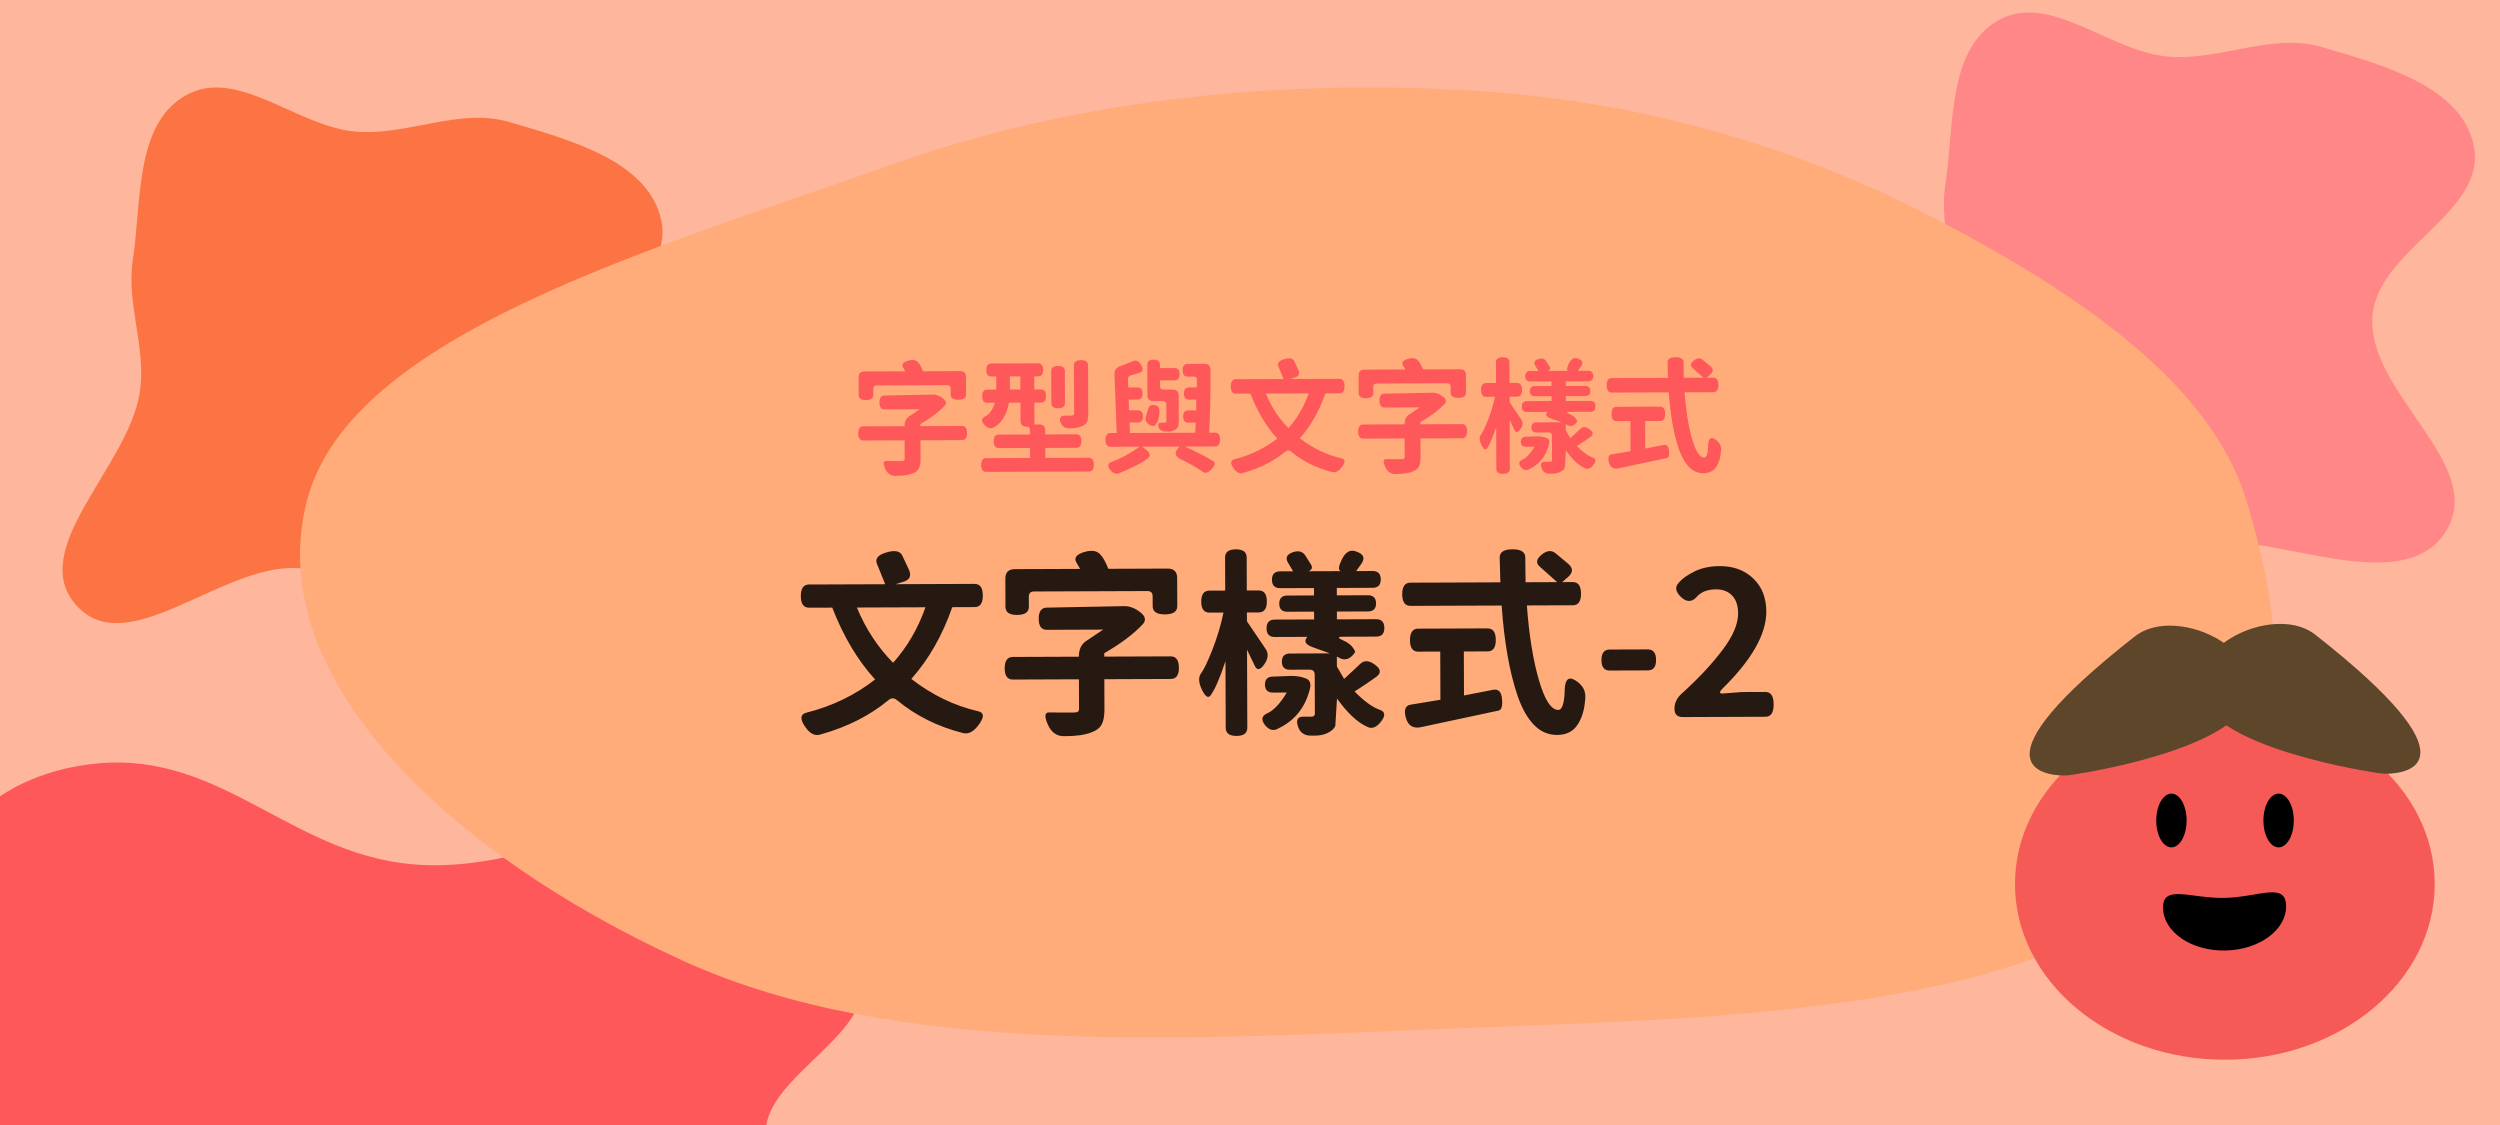
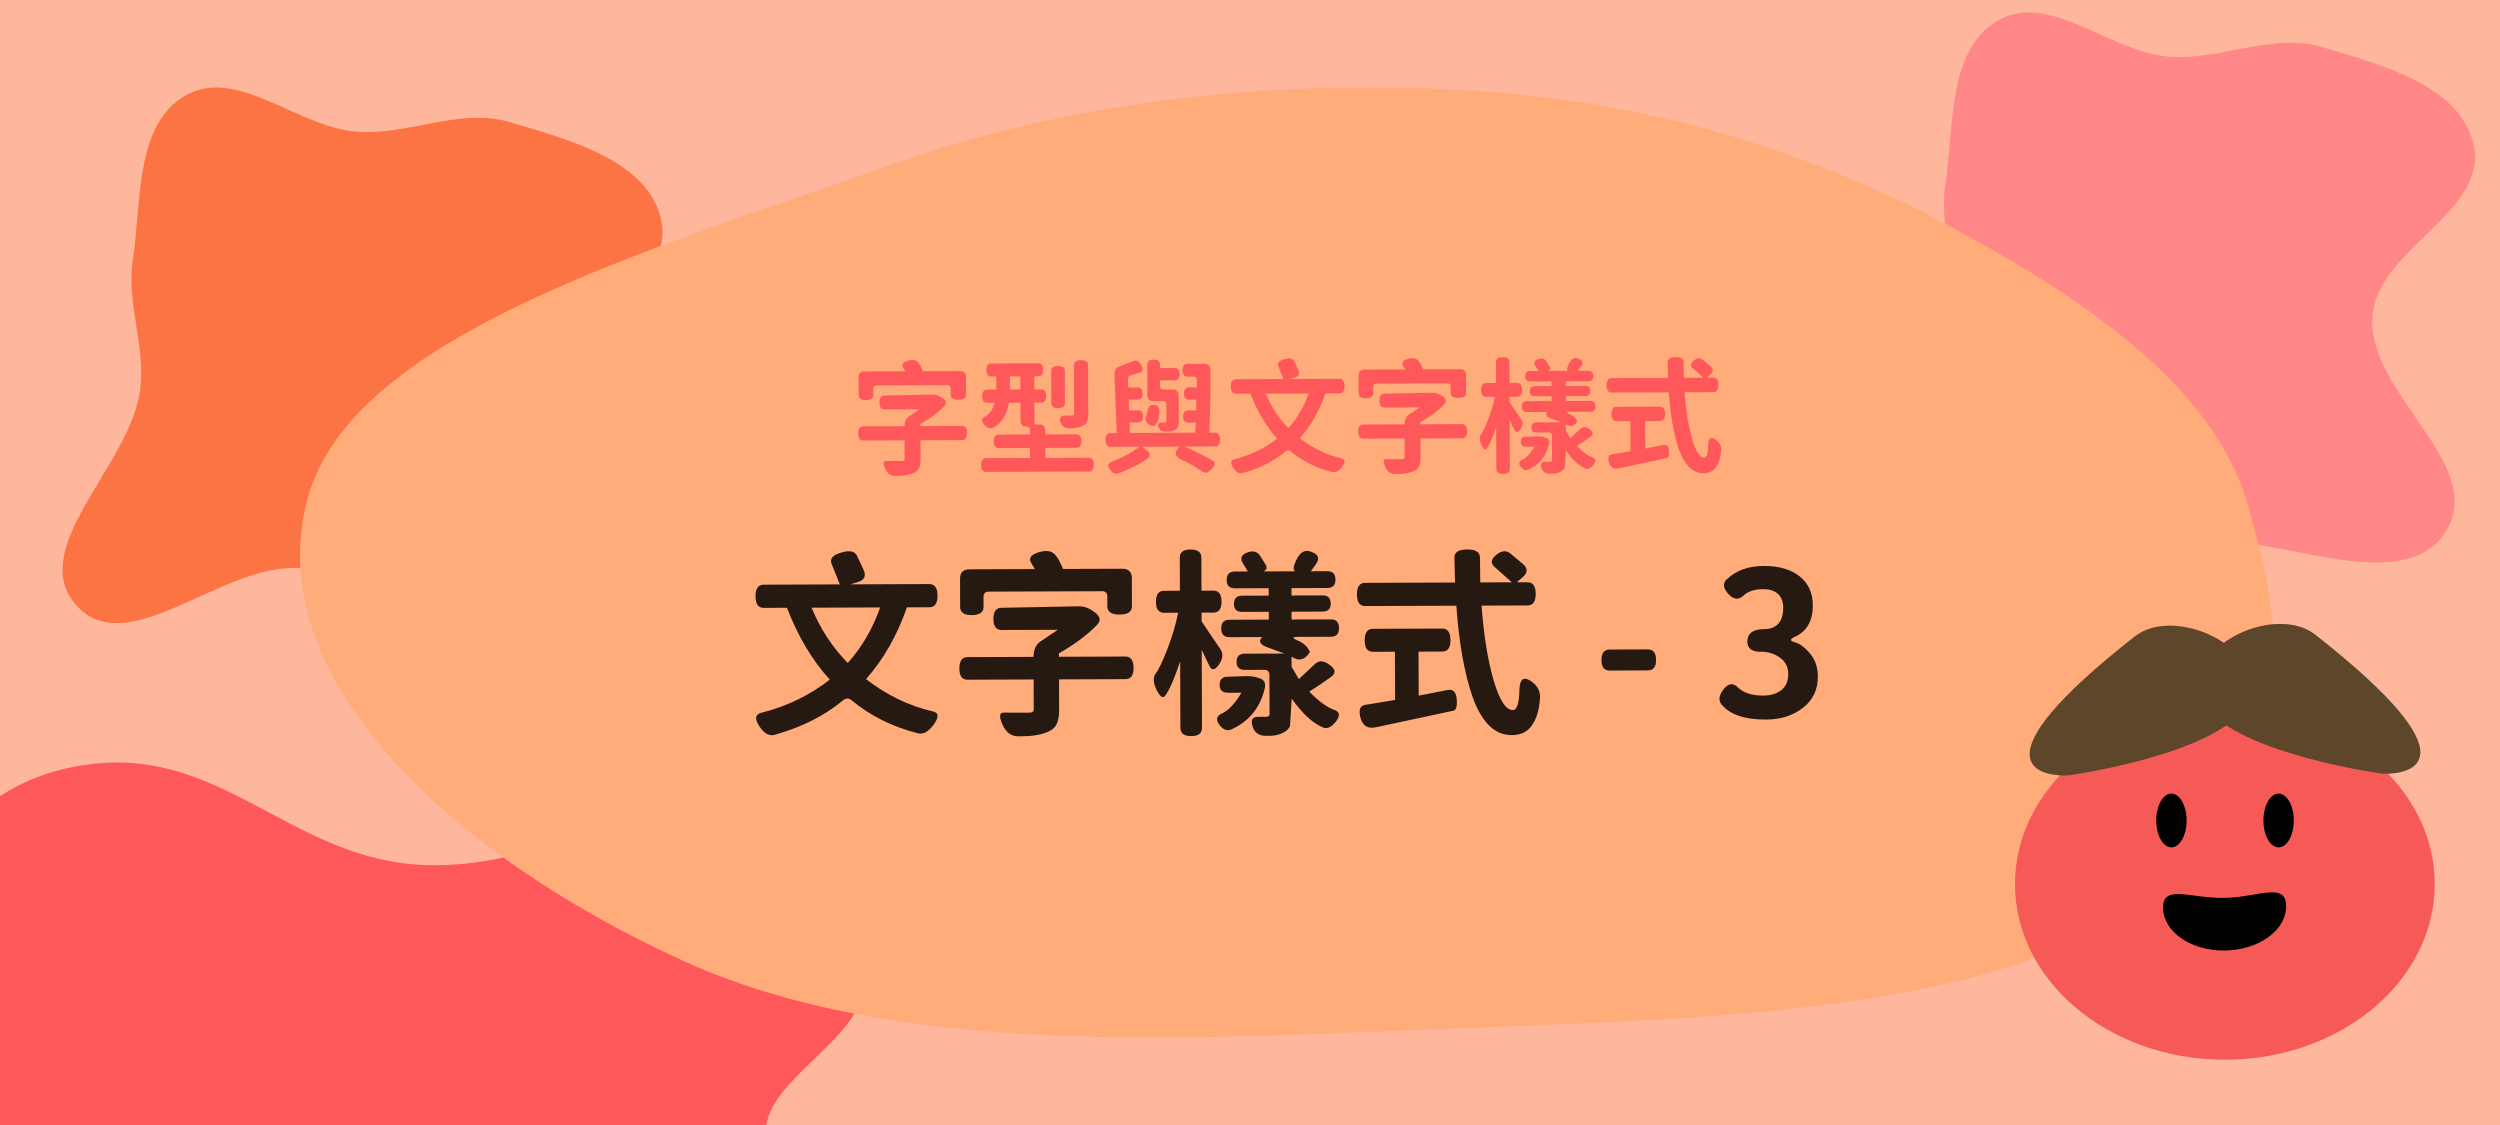
<svg xmlns="http://www.w3.org/2000/svg" width="200" height="90" viewBox="0 0 200 90" fill="none">
  <g clip-path="url(#clip0_2308_6614)">
    <rect width="200" height="90" fill="#FEB79D" />
    <path fill-rule="evenodd" clip-rule="evenodd" d="M-6.18 85.526C-5.521 81.351 -9.948 77.257 -7.655 73.239C-4.948 68.497 -1.652 61.992 7.772 61.078C17.997 60.087 23.6 68.826 33.978 69.205C45.818 69.637 56.588 60.196 66.887 63.237C76.243 66 70.121 74.012 68.975 79.539C68.168 83.434 61.536 86.431 61.267 90.346C60.85 96.397 75.769 103.853 67.023 107.895C58.356 111.9 45.738 103.802 34.253 102.83C27.316 102.243 20.566 103.925 13.618 103.373C4.658 102.66 -7.251 103.227 -11.753 99.17C-16.321 95.052 -6.927 90.254 -6.18 85.526Z" fill="#FE585B" />
    <path fill-rule="evenodd" clip-rule="evenodd" d="M28.474 10.53C32.649 10.872 36.743 8.58 40.761 9.767C45.503 11.168 52.008 12.874 52.922 17.752C53.913 23.046 45.174 25.946 44.795 31.318C44.363 37.447 53.804 43.022 50.763 48.353C48 53.196 39.988 50.027 34.461 49.434C30.566 49.016 27.569 45.584 23.654 45.444C17.603 45.228 10.147 52.951 6.105 48.424C2.1 43.937 10.197 37.406 11.17 31.46C11.758 27.869 10.075 24.375 10.627 20.779C11.34 16.14 10.773 9.976 14.83 7.646C18.948 5.281 23.746 10.143 28.474 10.53Z" fill="#FC7443" />
    <path fill-rule="evenodd" clip-rule="evenodd" d="M173.474 4.53C177.649 4.872 181.743 2.58 185.761 3.767C190.503 5.168 197.008 6.874 197.922 11.752C198.913 17.046 190.174 19.946 189.795 25.318C189.363 31.447 198.804 37.022 195.763 42.353C193 47.196 184.988 44.027 179.461 43.434C175.566 43.016 172.569 39.584 168.654 39.444C162.603 39.228 155.147 46.951 151.105 42.424C147.1 37.937 155.198 31.406 156.17 25.46C156.757 21.869 155.075 18.375 155.627 14.779C156.34 10.14 155.773 3.976 159.83 1.646C163.948 -0.719 168.746 4.143 173.474 4.53Z" fill="#FF8787" />
    <path fill-rule="evenodd" clip-rule="evenodd" d="M117.063 7.205C131.49 7.98 144.155 11.905 154.996 17.578C166.733 23.719 176.896 30.86 179.688 39.971C183.097 51.095 184.354 63.745 171.749 72.255C158.691 81.071 136.857 81.474 117.063 82.25C95.236 83.105 71.899 84.751 54.603 76.845C35.616 68.165 20.857 53.977 24.577 39.971C28.089 26.753 52.105 19.98 71.539 13.095C85.386 8.19 100.98 6.341 117.063 7.205Z" fill="#FFAB7A" />
    <ellipse cx="177.989" cy="70.727" rx="16.788" ry="14.051" fill="#F55A57" />
    <ellipse cx="173.713" cy="65.639" rx="1.215" ry="2.151" fill="black" />
    <ellipse cx="182.288" cy="65.639" rx="1.215" ry="2.151" fill="black" />
    <path d="M173.043 72.643C173.079 74.57 175.312 76.092 178.031 76.041C180.749 75.99 182.924 74.386 182.888 72.458C182.852 70.531 180.67 71.781 177.952 71.831C175.233 71.882 173.007 70.715 173.043 72.643Z" fill="black" />
    <path d="M170.798 50.904C173.679 48.645 180.102 51.191 180.102 55.022C180.103 59.542 168.088 61.623 165.803 61.978C165.554 62.017 165.305 62.044 165.056 62.039C163.427 62.006 157.617 61.237 170.798 50.904Z" fill="#6E5232" />
    <path d="M170.798 50.904C173.679 48.645 180.102 51.191 180.102 55.022C180.103 59.542 168.088 61.623 165.803 61.978C165.554 62.017 165.305 62.044 165.056 62.039C163.427 62.006 157.617 61.237 170.798 50.904Z" fill="url(#paint0_radial_2308_6614)" fill-opacity="0.15" />
    <path d="M185.204 50.763C182.323 48.505 175.9 51.051 175.9 54.881C175.899 59.401 187.914 61.483 190.199 61.837C190.448 61.876 190.697 61.903 190.946 61.898C192.575 61.866 198.385 61.097 185.204 50.763Z" fill="#6E5232" />
    <path d="M185.204 50.763C182.323 48.505 175.9 51.051 175.9 54.881C175.899 59.401 187.914 61.483 190.199 61.837C190.448 61.876 190.697 61.903 190.946 61.898C192.575 61.866 198.385 61.097 185.204 50.763Z" fill="url(#paint1_radial_2308_6614)" fill-opacity="0.15" />
    <path d="M70.122 30.833C69.949 30.834 69.862 30.921 69.863 31.094L69.865 31.594C69.866 31.868 69.67 32.005 69.276 32.007C68.89 32.008 68.696 31.872 68.695 31.599L68.689 30.189C68.688 29.875 68.848 29.718 69.168 29.717L72.428 29.705L72.247 29.395C72.106 29.163 72.232 28.985 72.625 28.864C73.024 28.743 73.308 28.798 73.475 29.031C73.576 29.131 73.697 29.353 73.838 29.7L76.798 29.689C77.118 29.687 77.278 29.843 77.279 30.157L77.285 31.567C77.286 31.84 77.08 31.978 76.666 31.979C76.26 31.981 76.056 31.845 76.055 31.571L76.053 31.071C76.052 30.898 75.965 30.812 75.792 30.812L70.122 30.833ZM76.954 34.078C77.227 34.077 77.365 34.267 77.366 34.647C77.368 35.02 77.231 35.207 76.958 35.208L73.638 35.22L73.644 36.73C73.645 37.057 73.599 37.307 73.507 37.481C73.414 37.654 73.248 37.785 73.008 37.873C72.668 38.007 72.209 38.072 71.629 38.068C71.255 38.076 70.981 37.877 70.806 37.471C70.632 37.072 70.658 36.875 70.884 36.881C71.071 36.887 71.481 36.888 72.114 36.886C72.214 36.886 72.281 36.872 72.314 36.845C72.354 36.819 72.374 36.772 72.374 36.705L72.368 35.225L69.068 35.237C68.795 35.238 68.658 35.052 68.656 34.679C68.655 34.299 68.791 34.108 69.064 34.107L72.364 34.095C72.363 33.742 72.478 33.485 72.711 33.324L73.579 32.741L70.769 32.751C70.496 32.752 70.358 32.569 70.357 32.203C70.356 31.829 70.492 31.642 70.765 31.641L74.635 31.567C74.908 31.566 75.175 31.668 75.436 31.874C75.703 32.079 75.741 32.282 75.548 32.483C75.097 32.965 74.458 33.444 73.633 33.92L73.634 34.09L76.954 34.078ZM86.475 28.813C86.855 28.811 87.045 28.947 87.046 29.221L87.06 33.081C87.061 33.367 87.029 33.587 86.963 33.741C86.897 33.888 86.77 34.002 86.584 34.082C86.298 34.21 85.955 34.271 85.555 34.266C85.195 34.274 84.954 34.105 84.833 33.759C84.718 33.406 84.874 33.235 85.301 33.247C85.634 33.266 85.831 33.248 85.891 33.195C85.917 33.168 85.93 33.125 85.93 33.065L85.916 29.225C85.915 28.951 86.101 28.814 86.475 28.813ZM84.636 29.28C85.003 29.278 85.187 29.414 85.188 29.688L85.197 32.248C85.198 32.521 85.016 32.658 84.649 32.66C84.289 32.661 84.108 32.525 84.107 32.252L84.098 29.692C84.097 29.418 84.276 29.281 84.636 29.28ZM80.793 31.164L81.633 31.161L81.629 30.111L80.789 30.114L80.793 31.164ZM83.624 36.633L87.094 36.62C87.367 36.62 87.504 36.802 87.505 37.169C87.507 37.536 87.371 37.719 87.098 37.721L78.908 37.751C78.634 37.752 78.497 37.569 78.496 37.202C78.494 36.836 78.63 36.652 78.904 36.651L82.403 36.638L82.401 35.838L79.911 35.847C79.637 35.848 79.5 35.669 79.499 35.309C79.497 34.949 79.633 34.768 79.907 34.767L82.397 34.758L82.395 34.388C82.395 34.215 82.308 34.128 82.134 34.129C81.808 34.13 81.644 33.971 81.642 33.651L81.637 32.211L80.717 32.214C80.528 33.202 80.126 33.856 79.514 34.179C79.275 34.333 79.025 34.274 78.764 34.001C78.503 33.722 78.502 33.502 78.761 33.341C79.141 33.173 79.416 32.799 79.587 32.218L78.987 32.221C78.714 32.221 78.576 32.049 78.575 31.702C78.574 31.349 78.71 31.172 78.983 31.171L79.703 31.168L79.699 30.118L79.319 30.119C79.046 30.12 78.909 29.948 78.907 29.601C78.906 29.254 79.042 29.08 79.316 29.079L83.035 29.066C83.309 29.064 83.446 29.237 83.447 29.584C83.449 29.931 83.313 30.105 83.039 30.105L82.739 30.107L82.743 31.157L83.273 31.155C83.547 31.154 83.684 31.33 83.685 31.683C83.686 32.03 83.55 32.204 83.277 32.205L82.747 32.207L82.754 33.957L83.134 33.955C83.454 33.954 83.614 34.113 83.615 34.433L83.617 34.753L86.097 34.744C86.37 34.743 86.507 34.923 86.508 35.283C86.51 35.643 86.374 35.823 86.101 35.824L83.621 35.833L83.624 36.633ZM93.313 33.707L93.308 32.347C93.307 32.174 93.22 32.088 93.047 32.088L92.277 32.091C91.957 32.092 91.796 31.933 91.795 31.613L91.786 29.183C91.785 28.91 91.951 28.772 92.284 28.771C92.624 28.77 92.795 28.906 92.796 29.179L92.797 29.449L93.957 29.445C94.23 29.444 94.368 29.607 94.369 29.933C94.37 30.26 94.234 30.424 93.961 30.425L92.801 30.429L92.802 30.899C92.803 31.073 92.89 31.159 93.063 31.158L93.813 31.166C94.133 31.164 94.294 31.324 94.295 31.644L94.303 33.704C94.303 33.91 94.277 34.064 94.225 34.164C94.178 34.264 94.079 34.351 93.925 34.425C93.772 34.499 93.589 34.533 93.376 34.527C93.002 34.535 92.772 34.419 92.684 34.18C92.597 33.933 92.69 33.81 92.963 33.809L93.143 33.808C93.257 33.814 93.313 33.781 93.313 33.707ZM91.849 32.723C91.915 32.463 92.094 32.359 92.388 32.411C92.681 32.456 92.802 32.669 92.75 33.05C92.725 33.43 92.636 33.72 92.484 33.92C92.384 34.114 92.208 34.135 91.954 33.983C91.7 33.823 91.606 33.614 91.671 33.353L91.849 32.723ZM95.616 34.619L95.663 33.809L95.063 33.811C94.79 33.812 94.653 33.649 94.651 33.322C94.65 32.996 94.786 32.832 95.059 32.831L95.7 32.829L95.696 31.969L95.126 31.971C94.853 31.972 94.716 31.809 94.715 31.482C94.713 31.156 94.849 30.992 95.123 30.991L95.753 30.988L95.751 30.388C95.75 30.215 95.663 30.129 95.49 30.129L95.019 30.131C94.746 30.132 94.609 29.963 94.608 29.623C94.606 29.283 94.742 29.112 95.016 29.111L96.366 29.106C96.686 29.105 96.843 29.284 96.838 29.644C96.851 31.331 96.817 32.988 96.736 34.615L97.196 34.613C97.469 34.612 97.607 34.795 97.608 35.161C97.609 35.528 97.474 35.712 97.2 35.713L94.79 35.722C95.859 36.218 96.614 36.605 97.055 36.884C97.248 36.996 97.212 37.203 96.947 37.504C96.688 37.812 96.452 37.896 96.238 37.757C95.67 37.365 95.078 37.028 94.464 36.743C94.037 36.525 93.942 36.258 94.181 35.944L94.35 35.724L91.38 35.735L91.761 36.043C92.069 36.295 92.047 36.535 91.694 36.763C91.175 37.119 90.463 37.478 89.558 37.841C89.285 37.962 89.035 37.873 88.807 37.574C88.586 37.282 88.618 37.078 88.905 36.964C89.71 36.661 90.466 36.251 91.17 35.735L88.85 35.744C88.577 35.745 88.44 35.562 88.438 35.196C88.437 34.829 88.573 34.645 88.846 34.644L89.336 34.642L89.159 29.933C89.151 29.633 89.284 29.429 89.556 29.321L90.675 28.877C90.928 28.783 91.138 28.899 91.306 29.225C91.481 29.544 91.438 29.741 91.178 29.815L90.469 30.028C90.309 30.075 90.23 30.182 90.23 30.349L90.263 30.999L90.993 30.996C91.266 30.995 91.403 31.158 91.404 31.485C91.406 31.805 91.27 31.965 90.996 31.966L90.296 31.969L90.329 32.828L91.029 32.826C91.303 32.825 91.44 32.988 91.441 33.314C91.442 33.634 91.306 33.795 91.033 33.796L90.363 33.798L90.396 34.638L95.616 34.619ZM104.695 31.475L101.265 31.488C101.702 32.546 102.305 33.467 103.075 34.251C103.779 33.469 104.319 32.543 104.695 31.475ZM107.15 30.306C107.424 30.305 107.561 30.498 107.562 30.885C107.564 31.271 107.428 31.465 107.155 31.466L106.035 31.47C105.54 32.885 104.858 34.081 103.988 35.058C105.024 35.861 106.139 36.4 107.334 36.675C107.627 36.741 107.642 36.958 107.376 37.325C107.111 37.7 106.835 37.844 106.548 37.758C105.293 37.436 104.201 36.89 103.272 36.12C103.131 36.001 102.991 35.998 102.852 36.112C101.915 36.889 100.78 37.463 99.448 37.835C99.162 37.929 98.898 37.79 98.656 37.418C98.415 37.052 98.441 36.828 98.734 36.747C100.026 36.423 101.174 35.868 102.178 35.085C101.308 34.135 100.593 32.937 100.035 31.492L98.875 31.497C98.601 31.498 98.464 31.305 98.463 30.918C98.461 30.532 98.597 30.338 98.87 30.337L102.68 30.323L102.266 29.294C102.166 29.041 102.325 28.854 102.744 28.732C103.171 28.604 103.437 28.663 103.545 28.91L103.868 29.598C104.002 29.898 103.913 30.098 103.6 30.199L103.21 30.321L107.15 30.306ZM110.122 30.685C109.948 30.686 109.862 30.773 109.863 30.946L109.864 31.446C109.865 31.719 109.669 31.857 109.276 31.858C108.889 31.86 108.696 31.724 108.694 31.45L108.689 30.04C108.688 29.727 108.848 29.57 109.168 29.569L112.428 29.556L112.246 29.247C112.105 29.014 112.231 28.837 112.624 28.716C113.024 28.594 113.307 28.65 113.475 28.883C113.575 28.982 113.696 29.205 113.837 29.551L116.797 29.54C117.117 29.539 117.278 29.695 117.279 30.009L117.284 31.419C117.285 31.692 117.079 31.829 116.666 31.831C116.259 31.832 116.055 31.696 116.054 31.423L116.053 30.923C116.052 30.75 115.965 30.663 115.792 30.664L110.122 30.685ZM116.954 33.93C117.227 33.929 117.364 34.118 117.366 34.498C117.367 34.872 117.231 35.059 116.958 35.06L113.638 35.072L113.644 36.582C113.645 36.909 113.599 37.159 113.506 37.333C113.414 37.506 113.247 37.637 113.008 37.724C112.668 37.859 112.209 37.924 111.628 37.92C111.255 37.928 110.981 37.729 110.806 37.323C110.631 36.923 110.657 36.727 110.884 36.732C111.071 36.738 111.481 36.74 112.114 36.738C112.214 36.737 112.281 36.724 112.314 36.697C112.354 36.67 112.374 36.623 112.373 36.557L112.368 35.077L109.068 35.089C108.795 35.09 108.657 34.904 108.656 34.531C108.655 34.151 108.79 33.96 109.064 33.959L112.364 33.947C112.362 33.593 112.478 33.336 112.711 33.175L113.579 32.592L110.769 32.603C110.495 32.604 110.358 32.421 110.357 32.054C110.355 31.681 110.491 31.494 110.765 31.493L114.634 31.418C114.908 31.417 115.175 31.52 115.436 31.725C115.703 31.931 115.74 32.134 115.548 32.335C115.096 32.817 114.458 33.296 113.633 33.772L113.634 33.942L116.954 33.93ZM121.712 33.572C121.86 33.798 121.831 34.055 121.625 34.343C121.426 34.623 121.27 34.641 121.155 34.394L120.773 33.596L120.787 37.496C120.788 37.769 120.609 37.906 120.249 37.908C119.889 37.909 119.708 37.773 119.707 37.5L119.695 34.17C119.418 35.004 119.176 35.565 118.971 35.852C118.852 36.046 118.705 35.97 118.53 35.624C118.355 35.271 118.331 34.998 118.457 34.804C118.603 34.617 118.798 34.213 119.043 33.592C119.287 32.965 119.471 32.347 119.596 31.74L118.896 31.743C118.622 31.744 118.485 31.561 118.484 31.194C118.482 30.827 118.618 30.644 118.892 30.643L119.682 30.64L119.675 28.99C119.674 28.716 119.854 28.579 120.214 28.578C120.574 28.576 120.754 28.712 120.755 28.986L120.762 30.636L121.352 30.634C121.625 30.633 121.762 30.815 121.764 31.182C121.765 31.549 121.629 31.733 121.356 31.733L120.766 31.736L120.767 32.176L121.712 33.572ZM122.987 34.907C123.261 34.906 123.504 34.949 123.718 35.035C123.938 35.121 123.996 35.327 123.89 35.654C123.653 36.522 123.139 37.147 122.347 37.53C122.108 37.677 121.884 37.625 121.677 37.372C121.476 37.12 121.495 36.93 121.734 36.802C122.081 36.661 122.423 36.306 122.76 35.738L122.08 35.741C121.807 35.742 121.67 35.609 121.669 35.342C121.668 35.076 121.804 34.942 122.078 34.941L122.987 34.907ZM126.445 34.295C126.644 34.114 126.888 34.133 127.175 34.352C127.469 34.564 127.49 34.764 127.238 34.952C126.925 35.179 126.563 35.424 126.15 35.686C126.632 36.177 127.06 36.486 127.434 36.611C127.687 36.71 127.698 36.907 127.466 37.201C127.234 37.495 127.001 37.576 126.767 37.444C126.293 37.232 125.794 36.764 125.272 36.039L125.187 37.409C125.127 37.55 124.998 37.667 124.798 37.761C124.598 37.861 124.342 37.906 124.028 37.894C123.655 37.908 123.418 37.752 123.317 37.426C123.216 37.107 123.302 36.946 123.575 36.945L123.985 36.944C124.105 36.943 124.165 36.896 124.164 36.803L124.157 34.853C124.157 34.68 124.07 34.593 123.896 34.594L122.926 34.598C122.653 34.599 122.516 34.466 122.515 34.199C122.514 33.926 122.65 33.789 122.923 33.788L124.913 33.78L124.062 33.474C123.688 33.342 123.598 33.169 123.79 32.955L122.16 32.961C121.887 32.962 121.75 32.819 121.749 32.532C121.748 32.239 121.884 32.092 122.157 32.09L124.127 32.083L124.126 31.693L122.796 31.698C122.522 31.699 122.385 31.566 122.384 31.3C122.383 31.026 122.519 30.889 122.793 30.888L124.122 30.883L124.121 30.513L122.431 30.52C122.158 30.52 122.021 30.381 122.02 30.101C122.019 29.821 122.155 29.68 122.428 29.68L123.078 29.677L122.816 29.238C122.682 29.005 122.762 28.835 123.054 28.727C123.347 28.619 123.564 28.682 123.705 28.915L123.967 29.334C124.061 29.487 124.021 29.6 123.848 29.674L125.458 29.668C125.324 29.622 125.344 29.425 125.516 29.078C125.688 28.731 125.904 28.593 126.164 28.666C126.605 28.791 126.706 29.014 126.467 29.334L126.228 29.665L127.048 29.662C127.321 29.661 127.459 29.801 127.46 30.081C127.461 30.361 127.324 30.501 127.051 30.502L125.261 30.509L125.262 30.879L126.812 30.873C127.086 30.872 127.223 31.008 127.224 31.282C127.225 31.548 127.089 31.682 126.815 31.683L125.265 31.689L125.267 32.079L127.227 32.072C127.5 32.071 127.637 32.217 127.639 32.51C127.64 32.797 127.503 32.941 127.23 32.942L125.56 32.948C125.287 32.949 125.297 33.012 125.591 33.138C125.885 33.263 126.082 33.453 126.183 33.706L126.083 33.846C125.878 34.08 125.655 34.138 125.414 34.018L125.264 33.939L125.266 34.439L125.628 35.058L126.445 34.295ZM133.522 36.058C133.556 36.412 133.5 36.605 133.354 36.639C132.861 36.748 131.575 37.022 129.497 37.463C129.091 37.558 128.83 37.406 128.715 37.006C128.607 36.607 128.686 36.386 128.953 36.345L130.442 36.1L130.433 33.69L129.333 33.694C129.06 33.695 128.922 33.505 128.921 33.125C128.919 32.739 129.055 32.545 129.329 32.544L132.799 32.531C133.072 32.53 133.209 32.723 133.211 33.109C133.212 33.489 133.076 33.68 132.803 33.681L131.613 33.685L131.621 35.885L133.08 35.6C133.347 35.552 133.494 35.705 133.522 36.058ZM137.06 30.215C137.333 30.214 137.471 30.407 137.472 30.794C137.474 31.18 137.338 31.374 137.064 31.375L134.764 31.384C134.877 32.883 135.078 34.129 135.368 35.122C135.659 36.114 135.98 36.609 136.334 36.608C136.54 36.607 136.649 36.247 136.66 35.527C136.691 35.047 136.881 34.923 137.228 35.155C137.576 35.387 137.727 35.69 137.682 36.063C137.644 36.61 137.512 37.044 137.287 37.364C137.068 37.692 136.732 37.856 136.278 37.858C135.832 37.86 135.444 37.691 135.117 37.352C134.795 37.02 134.527 36.548 134.311 35.935C133.9 34.737 133.631 33.221 133.504 31.388L128.944 31.405C128.671 31.406 128.534 31.213 128.532 30.827C128.531 30.44 128.667 30.246 128.94 30.245L133.44 30.229L133.406 28.989C133.405 28.715 133.617 28.578 134.044 28.576C134.471 28.575 134.685 28.711 134.686 28.984L134.7 30.224L136.28 30.218L135.407 29.441C135.207 29.262 135.236 29.065 135.495 28.851C135.761 28.63 135.997 28.606 136.205 28.778L136.827 29.296C137.081 29.515 137.082 29.735 136.829 29.956L136.53 30.217L137.06 30.215Z" fill="#FE585B" />
-     <path d="M74.037 48.582L68.549 48.602C69.249 50.296 70.214 51.769 71.446 53.024C72.572 51.771 73.436 50.291 74.037 48.582ZM77.966 46.711C78.404 46.71 78.623 47.018 78.626 47.637C78.628 48.256 78.41 48.566 77.973 48.567L76.181 48.574C75.39 50.838 74.298 52.752 72.906 54.314C74.564 55.599 76.349 56.461 78.26 56.902C78.73 57.007 78.752 57.354 78.328 57.942C77.903 58.541 77.462 58.772 77.002 58.635C74.995 58.12 73.248 57.246 71.761 56.014C71.536 55.823 71.312 55.819 71.089 56.001C69.589 57.244 67.774 58.163 65.643 58.757C65.185 58.908 64.763 58.686 64.376 58.09C63.99 57.505 64.031 57.147 64.5 57.017C66.568 56.498 68.404 55.611 70.011 54.357C68.618 52.837 67.475 50.921 66.581 48.61L64.725 48.616C64.288 48.618 64.068 48.309 64.066 47.691C64.064 47.072 64.281 46.762 64.718 46.76L70.814 46.738L70.152 45.092C69.991 44.688 70.246 44.388 70.917 44.194C71.599 43.988 72.026 44.083 72.198 44.477L72.714 45.579C72.929 46.058 72.786 46.379 72.286 46.54L71.662 46.735L77.966 46.711ZM82.721 47.318C82.443 47.319 82.305 47.458 82.306 47.735L82.309 48.535C82.311 48.973 81.997 49.192 81.368 49.195C80.749 49.197 80.439 48.98 80.437 48.542L80.429 46.286C80.427 45.785 80.682 45.533 81.194 45.531L86.41 45.512L86.12 45.017C85.895 44.645 86.096 44.361 86.725 44.167C87.364 43.972 87.818 44.062 88.086 44.434C88.246 44.593 88.44 44.95 88.666 45.504L93.402 45.486C93.914 45.484 94.171 45.734 94.173 46.235L94.181 48.491C94.183 48.929 93.853 49.148 93.191 49.151C92.541 49.153 92.215 48.936 92.213 48.498L92.21 47.699C92.209 47.421 92.07 47.283 91.793 47.284L82.721 47.318ZM93.652 52.509C94.089 52.508 94.309 52.811 94.311 53.419C94.314 54.016 94.096 54.316 93.659 54.317L88.347 54.337L88.356 56.753C88.358 57.276 88.284 57.676 88.136 57.954C87.988 58.232 87.722 58.441 87.338 58.581C86.795 58.796 86.059 58.9 85.132 58.893C84.534 58.906 84.096 58.587 83.816 57.938C83.536 57.299 83.578 56.984 83.94 56.993C84.239 57.003 84.895 57.006 85.909 57.002C86.069 57.001 86.175 56.98 86.228 56.937C86.292 56.894 86.324 56.819 86.323 56.712L86.315 54.344L81.035 54.364C80.597 54.366 80.378 54.068 80.375 53.471C80.373 52.862 80.591 52.558 81.028 52.556L86.308 52.536C86.306 51.971 86.491 51.56 86.863 51.302L88.252 50.369L83.756 50.386C83.319 50.388 83.099 50.095 83.097 49.508C83.094 48.911 83.312 48.611 83.749 48.61L89.941 48.491C90.378 48.489 90.806 48.653 91.223 48.982C91.651 49.311 91.711 49.636 91.402 49.958C90.68 50.728 89.659 51.495 88.339 52.257L88.34 52.529L93.652 52.509ZM101.266 51.937C101.502 52.299 101.455 52.71 101.126 53.169C100.808 53.619 100.557 53.646 100.375 53.252L99.762 51.975L99.785 58.215C99.787 58.652 99.499 58.872 98.924 58.874C98.347 58.876 98.059 58.658 98.057 58.221L98.037 52.893C97.594 54.228 97.208 55.125 96.879 55.585C96.689 55.895 96.453 55.773 96.174 55.22C95.894 54.656 95.856 54.218 96.057 53.908C96.291 53.609 96.603 52.962 96.994 51.969C97.385 50.965 97.68 49.977 97.879 49.006L96.759 49.01C96.322 49.011 96.102 48.719 96.1 48.132C96.097 47.545 96.315 47.251 96.752 47.25L98.016 47.245L98.007 44.605C98.005 44.168 98.292 43.948 98.868 43.946C99.444 43.944 99.733 44.161 99.735 44.599L99.744 47.239L100.688 47.235C101.126 47.233 101.345 47.526 101.348 48.113C101.35 48.699 101.132 48.993 100.695 48.995L99.751 48.999L99.754 49.703L101.266 51.937ZM103.306 54.074C103.743 54.072 104.133 54.14 104.475 54.277C104.827 54.414 104.919 54.745 104.75 55.268C104.371 56.656 103.548 57.657 102.281 58.269C101.898 58.505 101.541 58.421 101.208 58.017C100.887 57.613 100.918 57.309 101.301 57.105C101.855 56.879 102.402 56.312 102.943 55.403L101.855 55.407C101.417 55.408 101.198 55.196 101.196 54.769C101.195 54.343 101.413 54.129 101.85 54.127L103.306 54.074ZM108.838 53.093C109.157 52.804 109.547 52.834 110.006 53.185C110.477 53.524 110.51 53.844 110.106 54.144C109.606 54.509 109.026 54.9 108.366 55.319C109.137 56.105 109.822 56.599 110.42 56.799C110.826 56.958 110.843 57.272 110.471 57.743C110.1 58.214 109.727 58.343 109.353 58.131C108.594 57.793 107.797 57.044 106.96 55.884L106.825 58.077C106.729 58.301 106.522 58.488 106.203 58.639C105.883 58.8 105.473 58.871 104.971 58.851C104.374 58.875 103.995 58.626 103.833 58.103C103.671 57.592 103.809 57.336 104.246 57.334L104.902 57.332C105.094 57.331 105.19 57.256 105.189 57.106L105.177 53.986C105.176 53.709 105.037 53.571 104.76 53.572L103.208 53.578C102.771 53.58 102.551 53.367 102.55 52.94C102.548 52.503 102.766 52.283 103.203 52.282L106.387 52.27L105.025 51.779C104.427 51.568 104.282 51.291 104.59 50.949L101.982 50.958C101.545 50.96 101.325 50.731 101.324 50.273C101.322 49.803 101.54 49.568 101.977 49.566L105.129 49.555L105.127 48.931L102.999 48.939C102.561 48.94 102.342 48.728 102.34 48.301C102.339 47.864 102.557 47.644 102.994 47.643L105.122 47.635L105.12 47.043L102.416 47.053C101.978 47.054 101.759 46.831 101.757 46.383C101.756 45.935 101.973 45.71 102.411 45.709L103.451 45.705L103.032 45.002C102.817 44.63 102.944 44.357 103.413 44.185C103.882 44.013 104.229 44.113 104.454 44.485L104.873 45.156C105.023 45.4 104.96 45.582 104.683 45.7L107.259 45.691C107.045 45.617 107.076 45.302 107.351 44.746C107.626 44.191 107.972 43.971 108.389 44.087C109.094 44.287 109.255 44.643 108.873 45.157L108.491 45.686L109.803 45.681C110.24 45.68 110.46 45.903 110.461 46.351C110.463 46.799 110.245 47.024 109.808 47.025L106.944 47.036L106.946 47.628L109.426 47.619C109.863 47.617 110.083 47.835 110.084 48.272C110.086 48.699 109.868 48.913 109.431 48.915L106.951 48.924L106.953 49.548L110.089 49.536C110.526 49.535 110.746 49.769 110.748 50.238C110.749 50.697 110.531 50.927 110.094 50.928L107.422 50.938C106.985 50.94 107.001 51.041 107.471 51.242C107.941 51.443 108.257 51.746 108.419 52.151L108.259 52.375C107.93 52.75 107.573 52.842 107.188 52.651L106.948 52.524L106.951 53.324L107.531 54.314L108.838 53.093ZM120.161 55.915C120.216 56.48 120.127 56.79 119.892 56.844C119.103 57.018 117.046 57.457 113.721 58.163C113.071 58.315 112.654 58.071 112.47 57.431C112.297 56.792 112.424 56.44 112.85 56.374L115.233 55.981L115.219 52.125L113.459 52.132C113.021 52.133 112.801 51.83 112.799 51.222C112.797 50.604 113.014 50.294 113.452 50.292L119.004 50.271C119.441 50.27 119.661 50.578 119.663 51.197C119.665 51.805 119.448 52.11 119.011 52.111L117.107 52.118L117.12 55.638L119.454 55.182C119.88 55.105 120.116 55.35 120.161 55.915ZM125.822 46.566C126.259 46.564 126.479 46.873 126.482 47.492C126.484 48.11 126.266 48.42 125.829 48.422L122.149 48.436C122.329 50.835 122.651 52.828 123.115 54.416C123.58 56.004 124.095 56.796 124.66 56.794C124.991 56.793 125.165 56.217 125.182 55.064C125.232 54.296 125.535 54.098 126.091 54.469C126.647 54.84 126.889 55.325 126.817 55.922C126.756 56.797 126.545 57.491 126.184 58.005C125.834 58.529 125.297 58.792 124.571 58.795C123.857 58.797 123.237 58.528 122.712 57.986C122.198 57.454 121.769 56.698 121.424 55.718C120.766 53.801 120.336 51.376 120.133 48.443L112.837 48.47C112.4 48.472 112.18 48.163 112.178 47.544C112.175 46.926 112.393 46.616 112.83 46.614L120.03 46.587L119.975 44.604C119.973 44.166 120.314 43.946 120.996 43.944C121.679 43.941 122.021 44.159 122.023 44.596L122.046 46.58L124.574 46.571L123.177 45.328C122.856 45.041 122.903 44.726 123.318 44.383C123.743 44.03 124.122 43.991 124.454 44.267L125.449 45.095C125.855 45.446 125.857 45.798 125.453 46.151L124.974 46.569L125.822 46.566ZM128.776 53.643C128.339 53.645 128.119 53.368 128.117 52.813C128.115 52.248 128.333 51.965 128.77 51.963L131.826 51.952C132.263 51.95 132.483 52.232 132.485 52.797C132.487 53.352 132.27 53.63 131.832 53.632L128.776 53.643ZM134.616 57.365C134.179 57.367 133.959 57.144 133.958 56.696C133.956 56.237 134.152 55.831 134.545 55.478C135.863 54.289 136.942 53.138 137.78 52.026C138.629 50.913 139.052 49.925 139.049 49.061C139.047 48.453 138.891 47.984 138.58 47.655C138.269 47.315 137.832 47.145 137.266 47.148C136.562 47.15 136.03 47.376 135.669 47.825C135.286 48.19 134.881 48.159 134.452 47.734C134.024 47.309 133.98 46.93 134.32 46.599C134.554 46.31 134.958 46.02 135.533 45.73C136.108 45.44 136.785 45.293 137.563 45.29C138.683 45.286 139.586 45.619 140.271 46.288C140.956 46.947 141.301 47.826 141.305 48.925C141.311 50.727 140.146 52.78 137.808 55.082C137.531 55.36 137.532 55.493 137.809 55.482L139.329 55.364L141.233 55.357C141.67 55.355 141.89 55.685 141.892 56.346C141.895 57.008 141.677 57.339 141.24 57.341L134.616 57.365Z" fill="black" fill-opacity="0.85" />
+     <path d="M70.412 48.595L64.924 48.616C65.624 50.309 66.589 51.783 67.821 53.037C68.947 51.785 69.811 50.304 70.412 48.595ZM74.341 46.725C74.779 46.723 74.998 47.032 75.001 47.65C75.003 48.269 74.785 48.579 74.348 48.581L72.556 48.587C71.765 50.852 70.673 52.765 69.281 54.328C70.94 55.612 72.724 56.475 74.635 56.916C75.105 57.021 75.127 57.367 74.703 57.956C74.278 58.554 73.837 58.785 73.377 58.648C71.37 58.133 69.623 57.26 68.136 56.028C67.911 55.837 67.687 55.832 67.464 56.014C65.964 57.257 64.149 58.176 62.018 58.77C61.56 58.922 61.138 58.699 60.751 58.103C60.365 57.518 60.407 57.16 60.875 57.031C62.943 56.511 64.78 55.624 66.386 54.37C64.993 52.85 63.85 50.934 62.956 48.623L61.1 48.63C60.663 48.632 60.443 48.323 60.441 47.704C60.438 47.086 60.656 46.776 61.093 46.774L67.189 46.751L66.527 45.106C66.366 44.701 66.621 44.401 67.292 44.207C67.974 44.002 68.401 44.096 68.573 44.49L69.089 45.592C69.304 46.071 69.161 46.392 68.661 46.554L68.037 46.748L74.341 46.725ZM79.096 47.331C78.818 47.332 78.68 47.471 78.681 47.749L78.684 48.549C78.686 48.986 78.372 49.206 77.743 49.208C77.124 49.211 76.814 48.993 76.812 48.556L76.804 46.3C76.802 45.798 77.057 45.547 77.569 45.545L82.785 45.526L82.495 45.031C82.27 44.658 82.471 44.375 83.1 44.18C83.739 43.986 84.193 44.075 84.461 44.447C84.621 44.607 84.815 44.963 85.041 45.517L89.777 45.5C90.289 45.498 90.546 45.747 90.548 46.249L90.556 48.505C90.558 48.942 90.228 49.162 89.567 49.164C88.916 49.167 88.59 48.949 88.588 48.512L88.585 47.712C88.584 47.435 88.445 47.297 88.168 47.297L79.096 47.331ZM90.027 52.523C90.464 52.521 90.684 52.824 90.686 53.432C90.689 54.03 90.471 54.329 90.034 54.331L84.722 54.35L84.731 56.766C84.733 57.289 84.659 57.689 84.511 57.967C84.363 58.245 84.097 58.454 83.713 58.594C83.17 58.809 82.434 58.913 81.507 58.906C80.909 58.919 80.471 58.601 80.191 57.951C79.911 57.312 79.953 56.997 80.316 57.007C80.614 57.016 81.27 57.019 82.284 57.015C82.444 57.015 82.55 56.993 82.603 56.95C82.667 56.907 82.699 56.833 82.698 56.726L82.69 54.358L77.41 54.377C76.972 54.379 76.753 54.081 76.75 53.484C76.748 52.876 76.966 52.571 77.403 52.569L82.683 52.55C82.681 51.985 82.866 51.573 83.238 51.316L84.627 50.383L80.131 50.399C79.694 50.401 79.474 50.108 79.472 49.522C79.469 48.925 79.687 48.625 80.124 48.623L86.316 48.504C86.753 48.503 87.181 48.666 87.598 48.996C88.026 49.325 88.086 49.65 87.777 49.971C87.055 50.742 86.034 51.508 84.714 52.27L84.715 52.542L90.027 52.523ZM97.641 51.95C97.877 52.312 97.83 52.723 97.501 53.183C97.183 53.632 96.933 53.66 96.75 53.266L96.137 51.988L96.16 58.228C96.162 58.665 95.874 58.885 95.299 58.887C94.722 58.889 94.434 58.672 94.432 58.234L94.412 52.906C93.969 54.241 93.583 55.139 93.254 55.599C93.064 55.909 92.828 55.787 92.549 55.233C92.269 54.669 92.231 54.232 92.432 53.922C92.666 53.622 92.978 52.976 93.369 51.982C93.76 50.978 94.055 49.99 94.254 49.019L93.134 49.023C92.697 49.025 92.477 48.732 92.475 48.146C92.472 47.559 92.69 47.265 93.127 47.263L94.391 47.258L94.382 44.618C94.38 44.181 94.667 43.961 95.243 43.959C95.819 43.957 96.108 44.175 96.11 44.612L96.119 47.252L97.063 47.249C97.501 47.247 97.721 47.539 97.723 48.126C97.725 48.713 97.507 49.007 97.07 49.008L96.126 49.012L96.129 49.716L97.641 51.95ZM99.681 54.087C100.118 54.085 100.508 54.153 100.85 54.291C101.202 54.428 101.294 54.758 101.125 55.282C100.746 56.67 99.923 57.67 98.656 58.283C98.273 58.519 97.915 58.435 97.583 58.031C97.262 57.627 97.293 57.322 97.676 57.118C98.23 56.892 98.777 56.325 99.318 55.416L98.23 55.42C97.792 55.422 97.573 55.209 97.571 54.783C97.57 54.356 97.788 54.142 98.225 54.14L99.681 54.087ZM105.213 53.106C105.532 52.817 105.922 52.848 106.382 53.198C106.852 53.538 106.885 53.858 106.481 54.158C105.981 54.522 105.401 54.914 104.741 55.332C105.512 56.119 106.197 56.612 106.795 56.813C107.201 56.971 107.218 57.286 106.846 57.756C106.475 58.227 106.102 58.356 105.728 58.145C104.969 57.806 104.172 57.057 103.336 55.897L103.2 58.09C103.104 58.314 102.897 58.502 102.578 58.652C102.258 58.813 101.848 58.884 101.346 58.865C100.749 58.888 100.37 58.639 100.208 58.117C100.046 57.606 100.184 57.349 100.621 57.347L101.277 57.345C101.469 57.344 101.565 57.269 101.564 57.12L101.552 54C101.551 53.723 101.412 53.584 101.135 53.586L99.583 53.591C99.146 53.593 98.926 53.38 98.925 52.954C98.923 52.516 99.141 52.297 99.578 52.295L102.762 52.283L101.4 51.792C100.802 51.581 100.657 51.305 100.965 50.962L98.357 50.972C97.92 50.973 97.7 50.745 97.699 50.286C97.697 49.817 97.915 49.581 98.352 49.58L101.504 49.568L101.502 48.944L99.374 48.952C98.936 48.954 98.717 48.741 98.715 48.314C98.714 47.877 98.932 47.658 99.369 47.656L101.497 47.648L101.495 47.056L98.791 47.066C98.353 47.068 98.134 46.845 98.132 46.397C98.131 45.949 98.348 45.724 98.786 45.722L99.826 45.718L99.407 45.016C99.192 44.643 99.319 44.371 99.788 44.198C100.257 44.026 100.604 44.126 100.829 44.499L101.248 45.169C101.398 45.414 101.335 45.595 101.058 45.714L103.634 45.704C103.42 45.63 103.451 45.316 103.726 44.76C104.002 44.204 104.347 43.984 104.764 44.1C105.469 44.3 105.63 44.657 105.248 45.17L104.866 45.7L106.178 45.695C106.615 45.693 106.835 45.916 106.836 46.364C106.838 46.812 106.62 47.037 106.183 47.039L103.319 47.049L103.321 47.641L105.801 47.632C106.238 47.631 106.458 47.848 106.459 48.286C106.461 48.712 106.243 48.926 105.806 48.928L103.326 48.937L103.328 49.561L106.464 49.55C106.901 49.548 107.121 49.782 107.123 50.251C107.124 50.71 106.906 50.94 106.469 50.942L103.797 50.952C103.36 50.953 103.376 51.054 103.846 51.255C104.316 51.456 104.632 51.759 104.794 52.164L104.635 52.389C104.305 52.763 103.948 52.855 103.564 52.664L103.323 52.537L103.326 53.337L103.906 54.327L105.213 53.106ZM116.536 55.928C116.591 56.494 116.502 56.803 116.267 56.857C115.478 57.031 113.421 57.471 110.096 58.176C109.446 58.328 109.029 58.084 108.845 57.445C108.672 56.806 108.799 56.453 109.225 56.388L111.608 55.995L111.594 52.139L109.834 52.145C109.396 52.147 109.177 51.844 109.174 51.236C109.172 50.617 109.389 50.307 109.827 50.305L115.379 50.285C115.816 50.283 116.036 50.592 116.038 51.21C116.04 51.818 115.823 52.123 115.386 52.125L113.482 52.132L113.495 55.652L115.829 55.195C116.255 55.119 116.491 55.363 116.536 55.928ZM122.197 46.579C122.634 46.578 122.854 46.886 122.857 47.505C122.859 48.124 122.641 48.434 122.204 48.435L118.524 48.449C118.704 50.848 119.026 52.842 119.49 54.429C119.955 56.017 120.47 56.81 121.035 56.808C121.366 56.807 121.54 56.23 121.557 55.078C121.607 54.31 121.91 54.111 122.466 54.483C123.022 54.854 123.264 55.338 123.192 55.936C123.131 56.811 122.92 57.505 122.559 58.018C122.209 58.542 121.672 58.805 120.946 58.808C120.232 58.811 119.612 58.541 119.087 57.999C118.573 57.468 118.144 56.712 117.799 55.732C117.141 53.814 116.711 51.389 116.508 48.456L109.212 48.483C108.775 48.485 108.555 48.177 108.553 47.558C108.55 46.939 108.768 46.629 109.205 46.628L116.405 46.601L116.35 44.617C116.348 44.18 116.689 43.96 117.371 43.957C118.054 43.955 118.396 44.172 118.398 44.609L118.421 46.593L120.949 46.584L119.552 45.341C119.231 45.054 119.278 44.739 119.693 44.397C120.118 44.043 120.497 44.004 120.829 44.281L121.824 45.109C122.23 45.459 122.232 45.811 121.828 46.165L121.349 46.583L122.197 46.579ZM128.776 53.643C128.339 53.645 128.119 53.368 128.117 52.813C128.115 52.248 128.333 51.965 128.77 51.963L131.826 51.952C132.263 51.95 132.483 52.232 132.485 52.797C132.487 53.352 132.27 53.63 131.832 53.632L128.776 53.643ZM141.282 57.565C139.607 57.571 138.438 57.186 137.774 56.41C137.463 56.091 137.488 55.685 137.849 55.193C138.22 54.691 138.593 54.604 138.968 54.933C139.428 55.412 140.123 55.649 141.051 55.646C141.659 55.643 142.143 55.498 142.505 55.208C142.877 54.908 143.062 54.475 143.06 53.91C143.058 53.334 142.816 52.887 142.335 52.569C141.854 52.251 141.331 52.108 140.766 52.143C140.115 52.113 139.789 51.842 139.787 51.33C139.784 50.722 140.167 50.39 140.935 50.334C142.087 50.383 142.661 49.805 142.657 48.6C142.655 48.13 142.515 47.768 142.237 47.513C141.958 47.258 141.568 47.132 141.067 47.133C140.32 47.136 139.772 47.325 139.421 47.7C139.028 48.021 138.627 47.943 138.22 47.464C137.824 46.986 137.817 46.596 138.2 46.296C138.923 45.621 139.887 45.282 141.092 45.277C142.308 45.273 143.264 45.547 143.959 46.099C144.665 46.651 145.02 47.423 145.024 48.415C145.029 49.695 144.525 50.55 143.513 50.98C143.215 51.131 143.205 51.254 143.483 51.349C143.91 51.443 144.338 51.74 144.766 52.24C145.205 52.739 145.426 53.363 145.429 54.109C145.433 55.165 145.036 56.004 144.238 56.626C143.441 57.247 142.455 57.56 141.282 57.565Z" fill="black" fill-opacity="0.85" />
  </g>
  <defs>
    <radialGradient id="paint0_radial_2308_6614" cx="0" cy="0" r="1" gradientUnits="userSpaceOnUse" gradientTransform="translate(0.560609 46.8353) rotate(65.4889) scale(3.32531 8.21233)">
      <stop offset="0.33" stop-opacity="0" />
      <stop offset="0.655" stop-opacity="0.6" />
      <stop offset="1" />
    </radialGradient>
    <radialGradient id="paint1_radial_2308_6614" cx="0" cy="0" r="1" gradientUnits="userSpaceOnUse" gradientTransform="translate(355.3 45.8572) rotate(114.511) scale(3.32531 8.21233)">
      <stop offset="0.33" stop-opacity="0" />
      <stop offset="0.655" stop-opacity="0.6" />
      <stop offset="1" />
    </radialGradient>
    <clipPath id="clip0_2308_6614">
      <rect width="200" height="90" fill="white" />
    </clipPath>
  </defs>
</svg>
